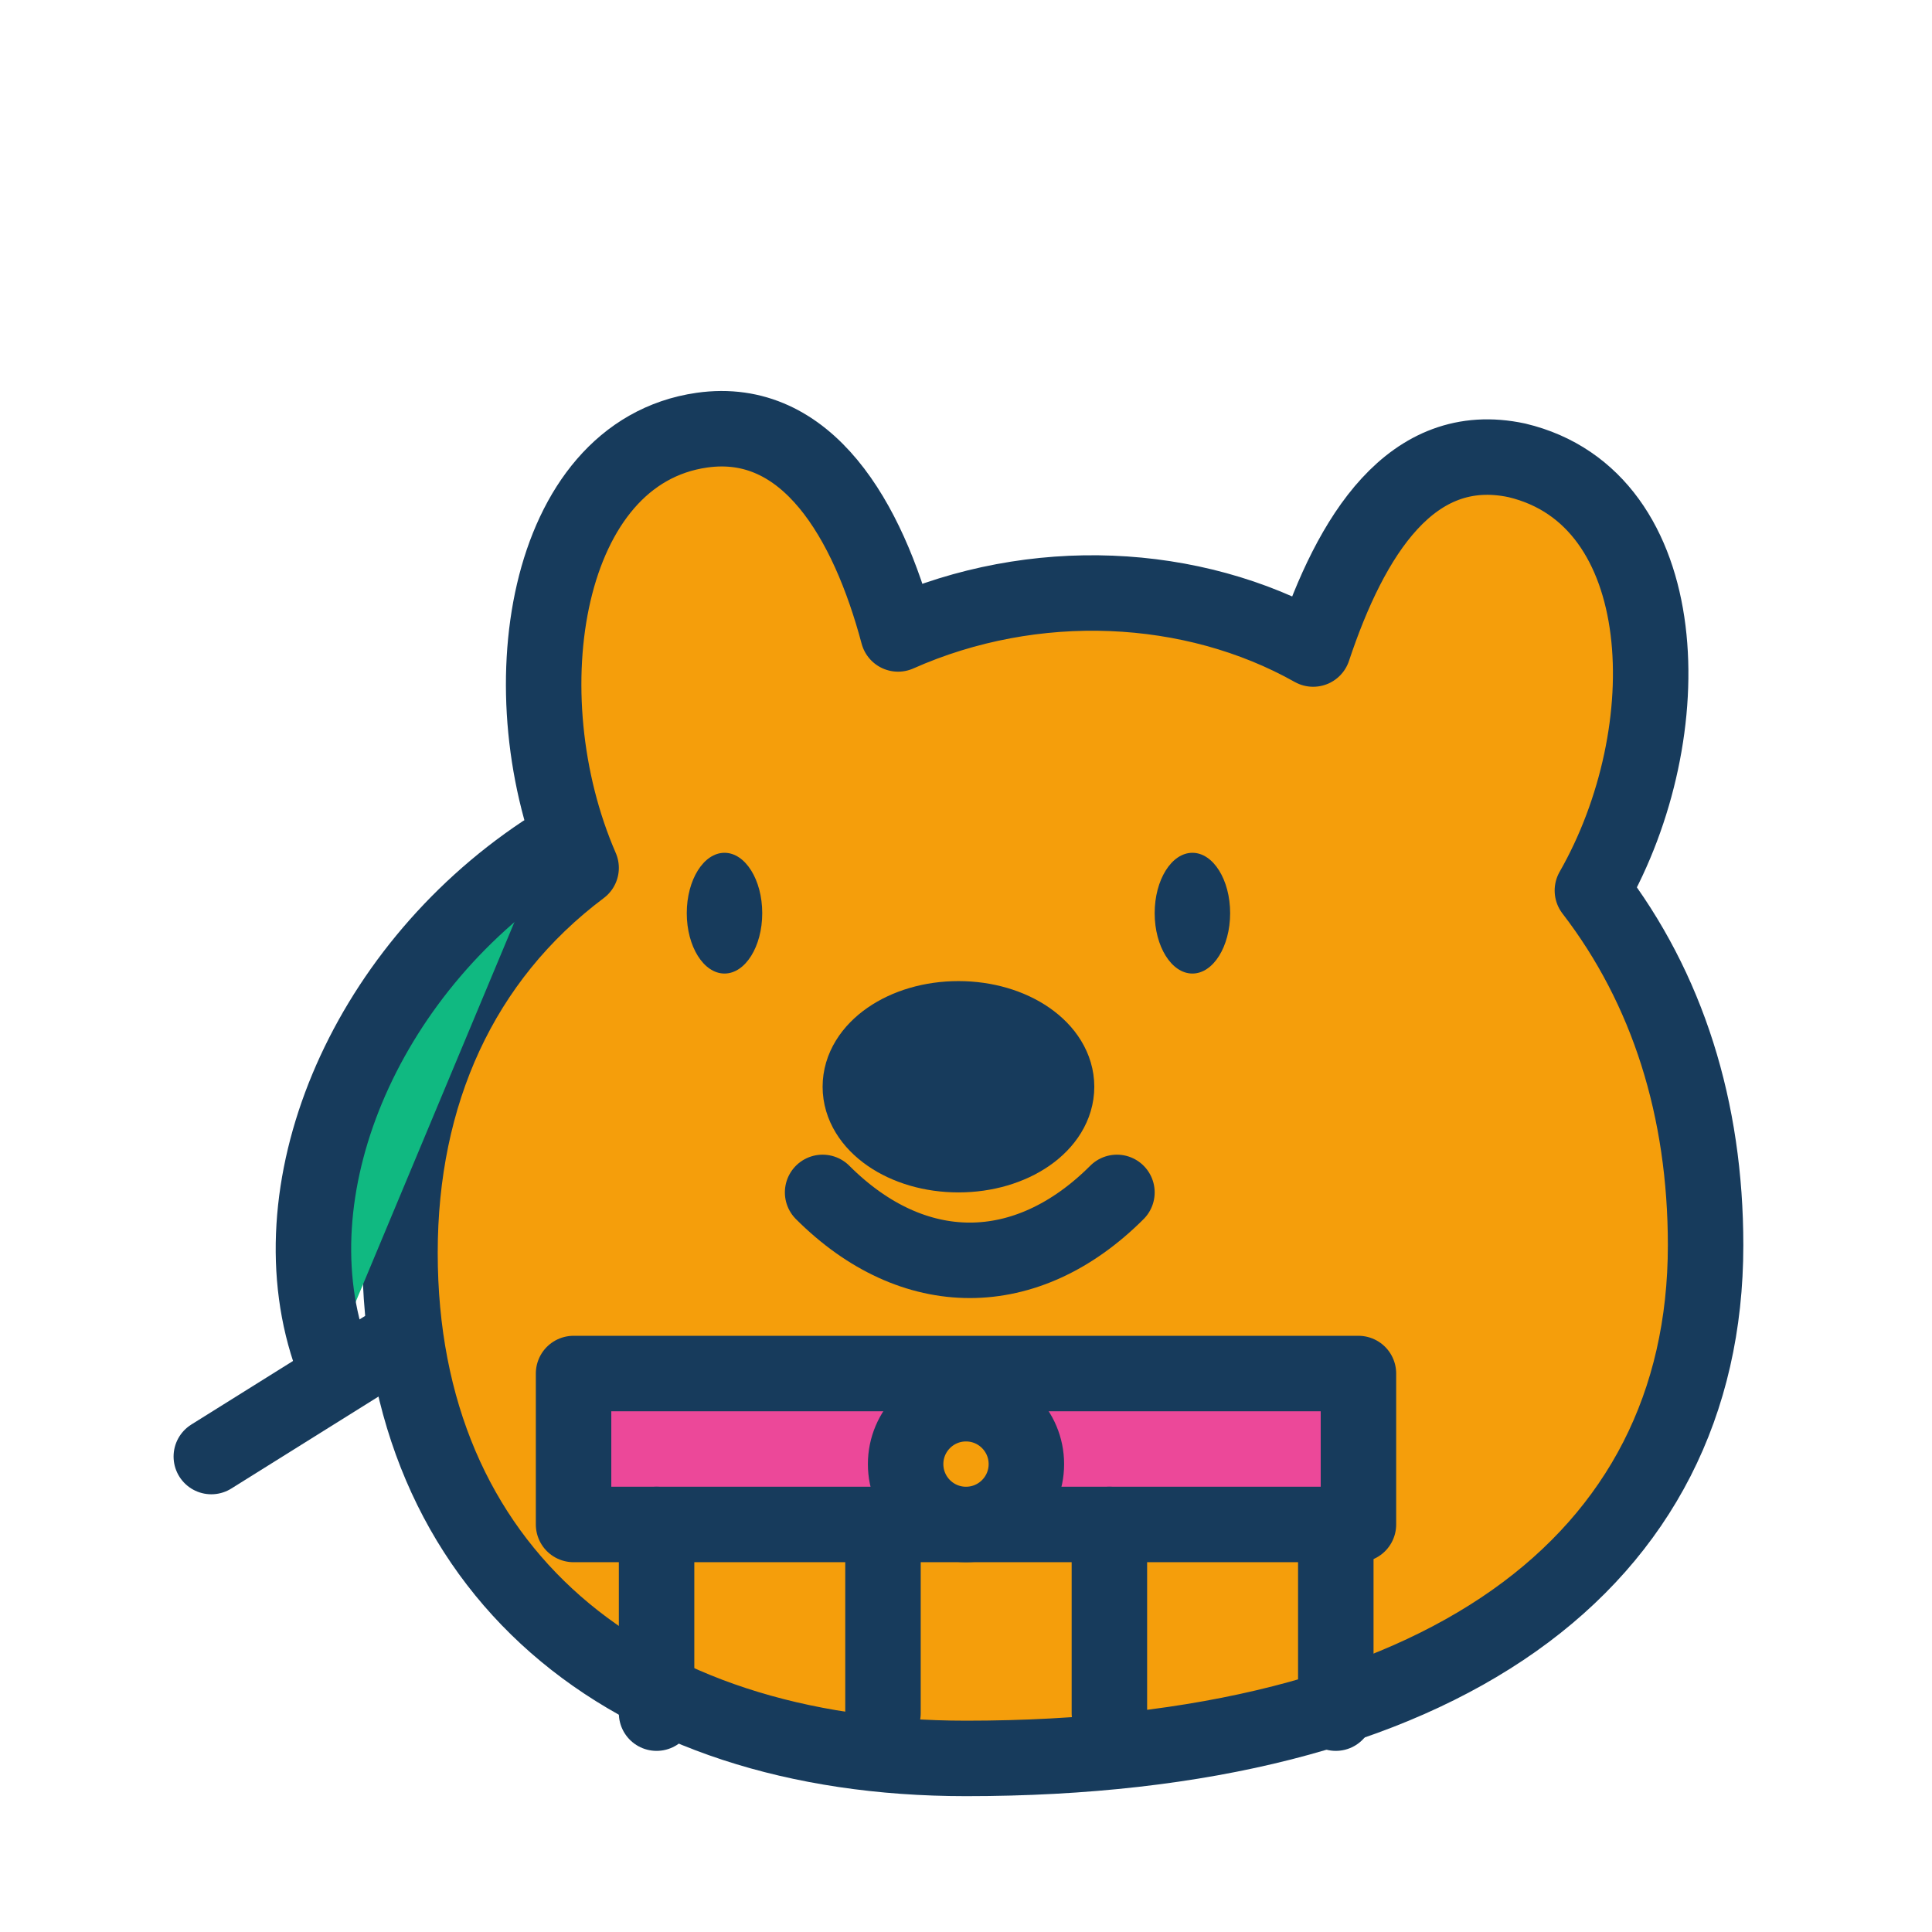
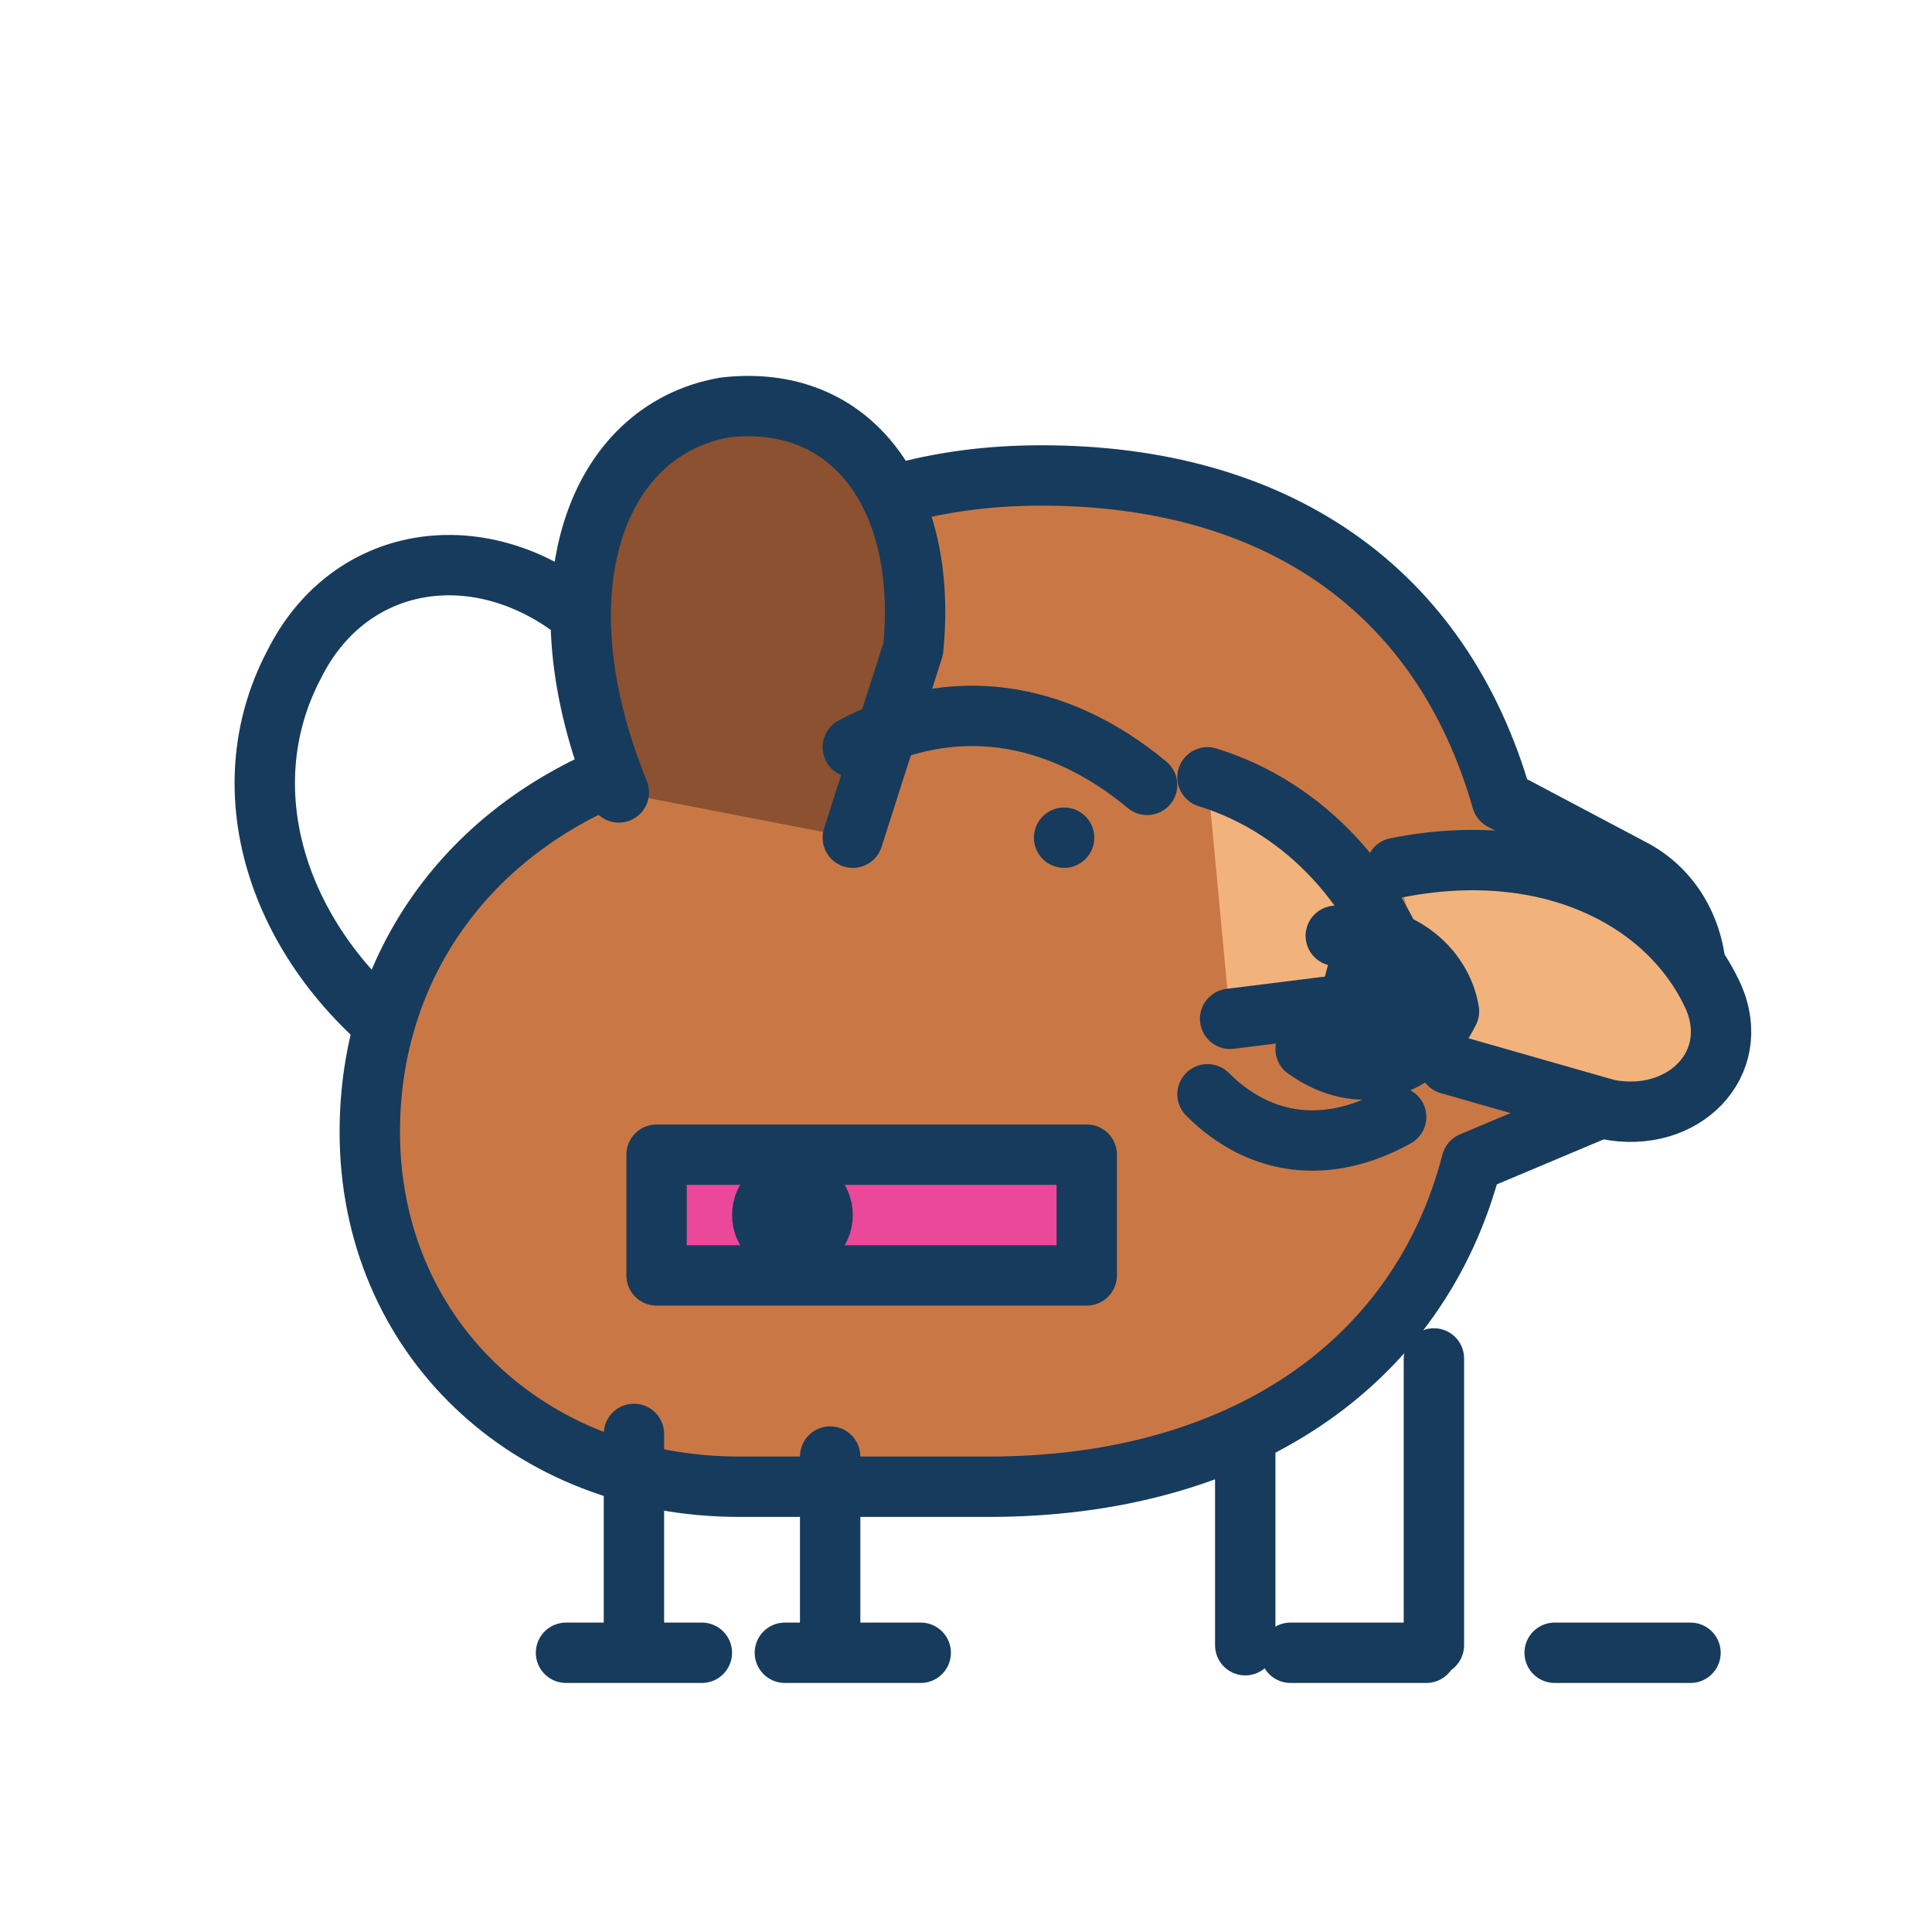
<svg xmlns="http://www.w3.org/2000/svg" viewBox="0 0 256 256">
-   <g stroke="#173B5C" stroke-width="10" stroke-linecap="round" stroke-linejoin="round">
-     <path d="M77 115c-10-23-5-55 16-58 14-2 22 12 26 27 18-8 39-7 55 2 5-15 13-28 27-25 21 5 22 36 10 57 10 13 15 29 15 47 0 42-35 68-98 68-45 0-75-25-75-67 0-21 8-39 24-51z" fill="#F59E0B" />
-     <path d="M72 113c-24 16-36 45-28 67" fill="#10B981" />
-     <path d="M52 178l-24 15" fill="none" />
-     <ellipse cx="96" cy="121" rx="5" ry="8" fill="#173B5C" stroke="none" />
-     <ellipse cx="158" cy="121" rx="5" ry="8" fill="#173B5C" stroke="none" />
-     <ellipse cx="127" cy="144" rx="13" ry="9" fill="#173B5C" />
-     <path d="M109 158c12 12 27 12 39 0" fill="none" />
-     <path d="M76 182h104v20H76z" fill="#EC4899" />
-     <circle cx="128" cy="194" r="8" fill="#F59E0B" />
-     <path d="M87 202v25m30-25v25m30-25v25m30-25v25" fill="none" />
+   <g stroke="#173B5C" stroke-width="8" stroke-linecap="round" stroke-linejoin="round">
+     <path d="M55 139c-18-13-25-34-16-51 7-14 23-17 36-8l18 13" fill="none" />
+     <path d="M83 102c7-25 27-39 55-39 31 0 53 15 61 43l17 9c12 6 12 25-2 31l-19 8c-7 27-31 43-64 43H98c-28 0-49-20-49-47 0-22 13-40 34-48z" fill="#C97845" />
+     <path d="M82 105c-11-27-3-48 14-51 17-2 27 12 25 32l-8 25" fill="#8B5130" />
+     <path d="M185 115c20-4 36 4 42 17 4 9-4 17-14 15l-21-6" fill="#F2B27B" />
+     <path d="M160 103c13 4 23 15 27 29l-24 3" fill="#F2B27B" />
+     <path d="M113 99c13-7 27-5 39 5" fill="none" />
+     <circle cx="141" cy="111" r="4" fill="#173B5C" stroke="none" />
+     <path d="M177 124c8-1 14 4 15 10-4 8-12 10-19 5" fill="#173B5C" />
+     <path d="M160 145c7 7 16 8 25 3" fill="none" />
+     <path d="M87 153h57v16H87z" fill="#EC4899" />
+     <circle cx="105" cy="161" r="4" fill="#FBBF24" />
+     <path d="M84 190v28m26-25v25m55-26v26m25-38v38" fill="none" />
+     <path d="M75 219h18m11 0h18m49 0h18m17 0h18" fill="none" />
  </g>
</svg>
